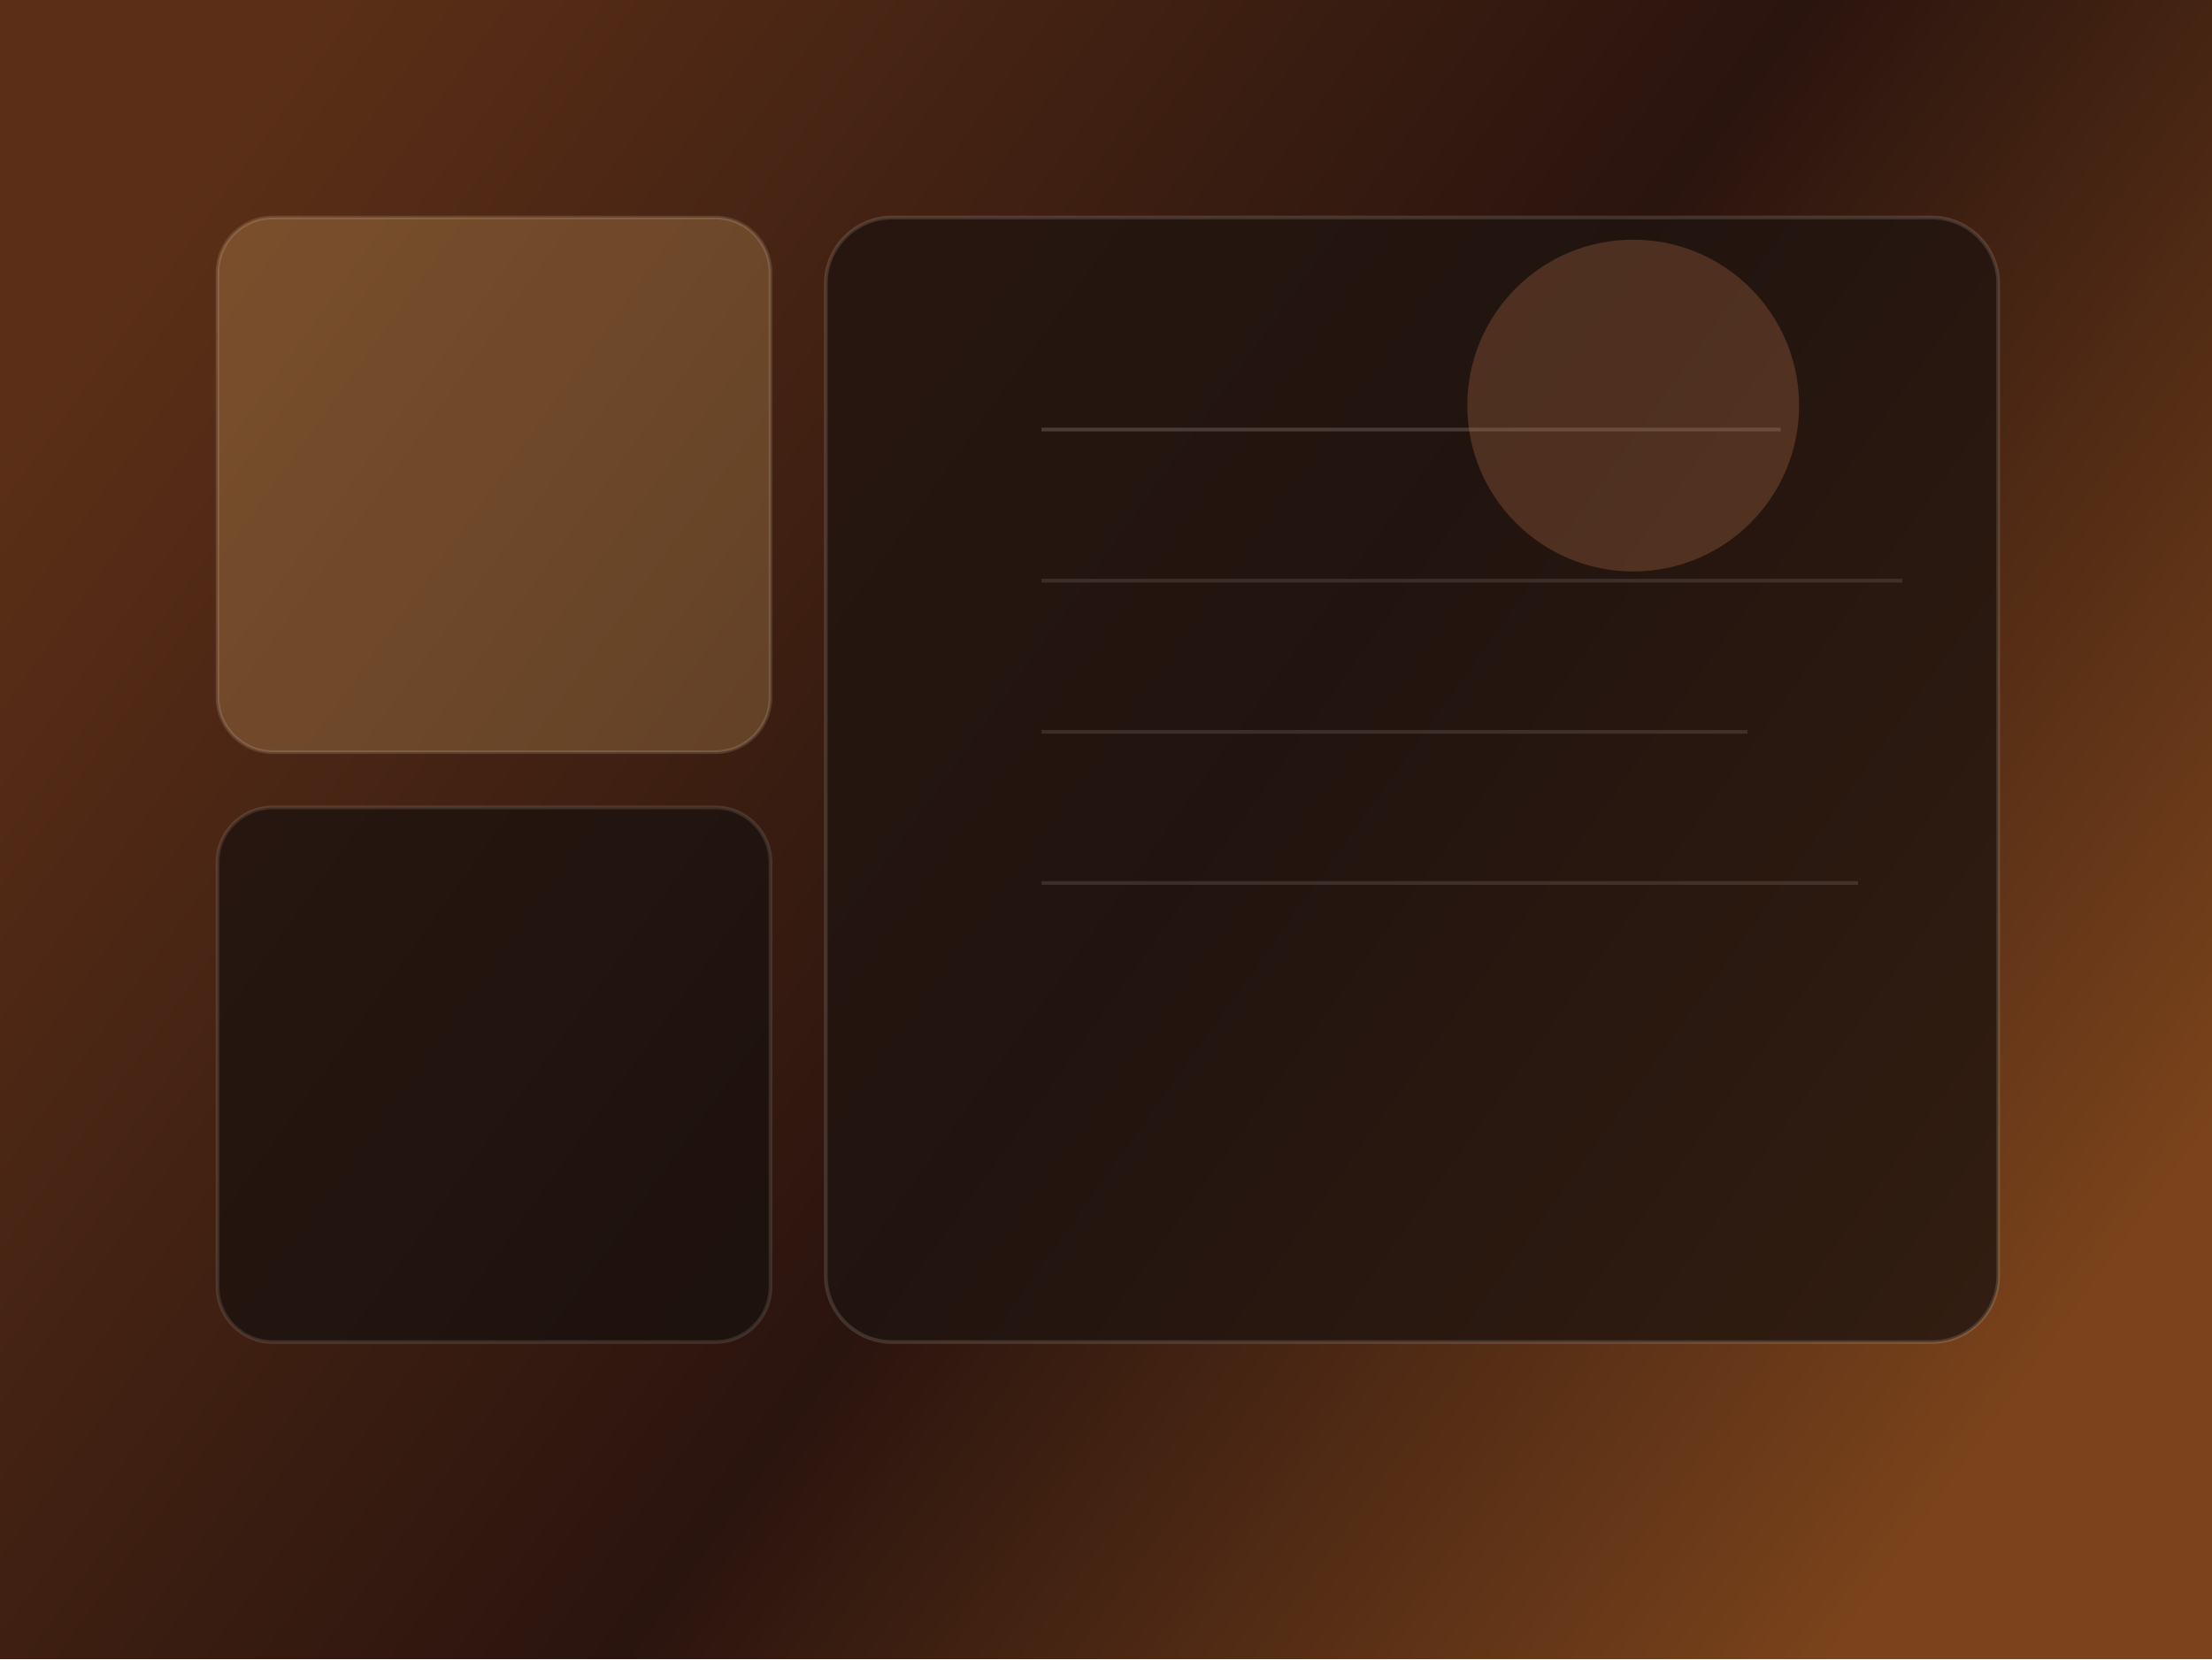
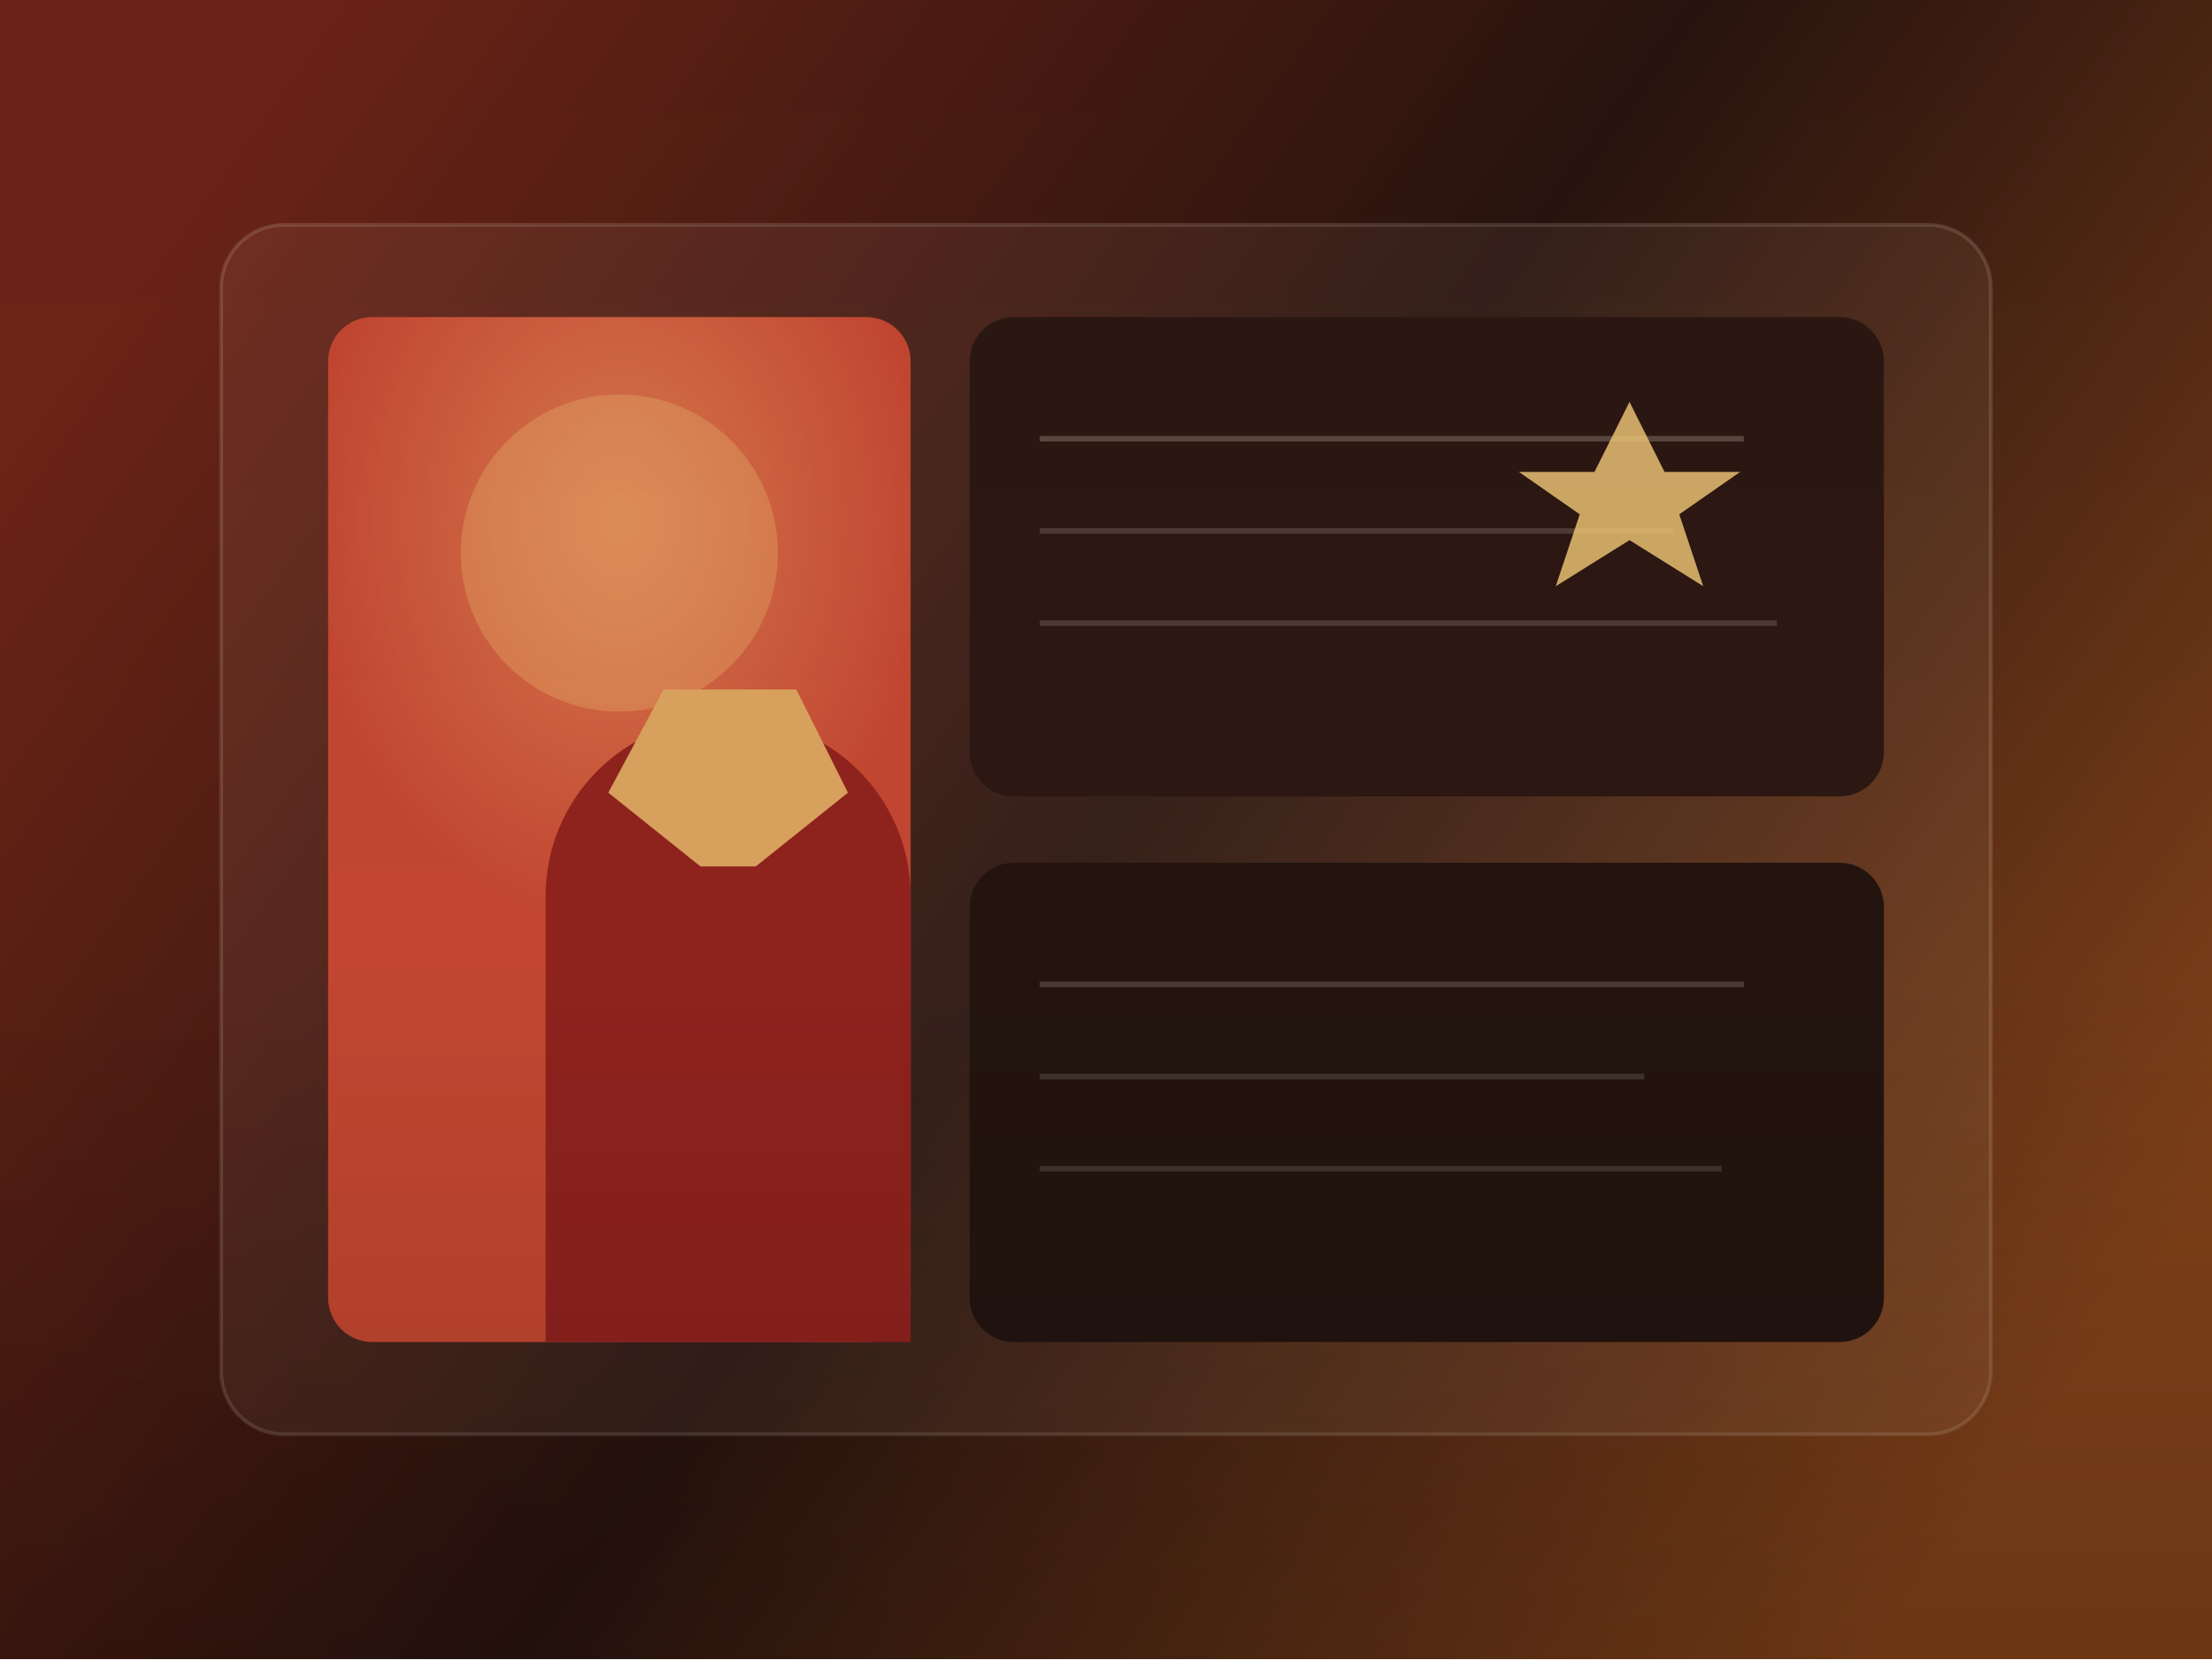
<svg xmlns="http://www.w3.org/2000/svg" width="1200" height="900" viewBox="0 0 1200 900" fill="none">
-   <rect width="1200" height="900" fill="#2A140E" />
-   <rect width="1200" height="900" fill="url(#paint0_linear)" />
-   <rect x="118" y="118" width="300" height="290" rx="30" fill="#F0C777" fill-opacity="0.22" stroke="#F4EDE1" stroke-opacity="0.14" stroke-width="2" />
-   <rect x="118" y="438" width="300" height="290" rx="30" fill="#17100D" fill-opacity="0.7" stroke="#F4EDE1" stroke-opacity="0.12" stroke-width="2" />
-   <rect x="448" y="118" width="636" height="610" rx="36" fill="#1F140F" fill-opacity="0.78" stroke="#F4EDE1" stroke-opacity="0.14" stroke-width="2" />
-   <path d="M565 233H966" stroke="#F4EDE1" stroke-opacity="0.18" stroke-width="2" />
-   <path d="M565 315H1032" stroke="#F4EDE1" stroke-opacity="0.12" stroke-width="2" />
-   <path d="M565 397H948" stroke="#F4EDE1" stroke-opacity="0.12" stroke-width="2" />
-   <path d="M565 479H1008" stroke="#F4EDE1" stroke-opacity="0.12" stroke-width="2" />
-   <circle cx="886" cy="220" r="90" fill="#C2794F" fill-opacity="0.28" />
+   <rect width="1200" height="900" fill="#24120D" />
+   <rect width="1200" height="900" fill="url(#bg)" />
+   <rect x="120" y="122" width="960" height="656" rx="34" fill="#FAF1E6" fill-opacity="0.06" stroke="#FFF4E8" stroke-opacity="0.14" stroke-width="2" />
+   <rect x="178" y="172" width="316" height="556" rx="24" fill="#C24631" />
+   <rect x="178" y="172" width="316" height="556" rx="24" fill="url(#heroGlow)" />
+   <rect x="526" y="172" width="496" height="260" rx="24" fill="#2C1712" />
+   <rect x="526" y="468" width="496" height="260" rx="24" fill="#23140F" />
+   <circle cx="336" cy="300" r="86" fill="#F0C777" fill-opacity="0.28" />
+   <path d="M296 486C296 432.98 338.98 390 392 390H398C451.02 390 494 432.98 494 486V728H296V486Z" fill="#8F221D" />
+   <path d="M330 430L360 374H432L460 430L410 470H380L330 430Z" fill="#D8A15D" />
+   <path d="M564 238H946" stroke="#F7EDE2" stroke-opacity="0.22" stroke-width="3" />
+   <path d="M564 288H908" stroke="#F7EDE2" stroke-opacity="0.16" stroke-width="3" />
+   <path d="M564 338H964" stroke="#F7EDE2" stroke-opacity="0.16" stroke-width="3" />
+   <path d="M564 534H946" stroke="#F7EDE2" stroke-opacity="0.18" stroke-width="3" />
+   <path d="M564 584H892" stroke="#F7EDE2" stroke-opacity="0.14" stroke-width="3" />
+   <path d="M564 634H934" stroke="#F7EDE2" stroke-opacity="0.14" stroke-width="3" />
+   <path d="M884 218L903 256H944L911 279L924 318L884 293L844 318L857 279L824 256H865L884 218Z" fill="#F0C777" fill-opacity="0.82" />
+   <rect width="1200" height="900" fill="url(#contrast)" />
  <defs>
-     <linearGradient id="paint0_linear" x1="102" y1="98" x2="1072" y2="794" gradientUnits="userSpaceOnUse">
-       <stop stop-color="#5B2F17" />
-       <stop offset="0.55" stop-color="#2A140E" />
-       <stop offset="1" stop-color="#7A431B" />
+     <linearGradient id="bg" x1="110" y1="100" x2="1090" y2="802" gradientUnits="userSpaceOnUse">
+       <stop stop-color="#6C2416" />
+       <stop offset="0.5" stop-color="#28130E" />
+       <stop offset="1" stop-color="#804119" />
+     </linearGradient>
+     <radialGradient id="heroGlow" cx="0" cy="0" r="1" gradientUnits="userSpaceOnUse" gradientTransform="translate(336 282) rotate(90) scale(220 170)">
+       <stop stop-color="#FFDB83" stop-opacity="0.34" />
+       <stop offset="1" stop-color="#FFDB83" stop-opacity="0" />
+     </radialGradient>
+     <linearGradient id="contrast" x1="600" y1="0" x2="600" y2="900" gradientUnits="userSpaceOnUse">
+       <stop stop-color="#000000" stop-opacity="0.02" />
+       <stop offset="0.58" stop-color="#000000" stop-opacity="0" />
+       <stop offset="1" stop-color="#000000" stop-opacity="0.16" />
    </linearGradient>
  </defs>
</svg>
